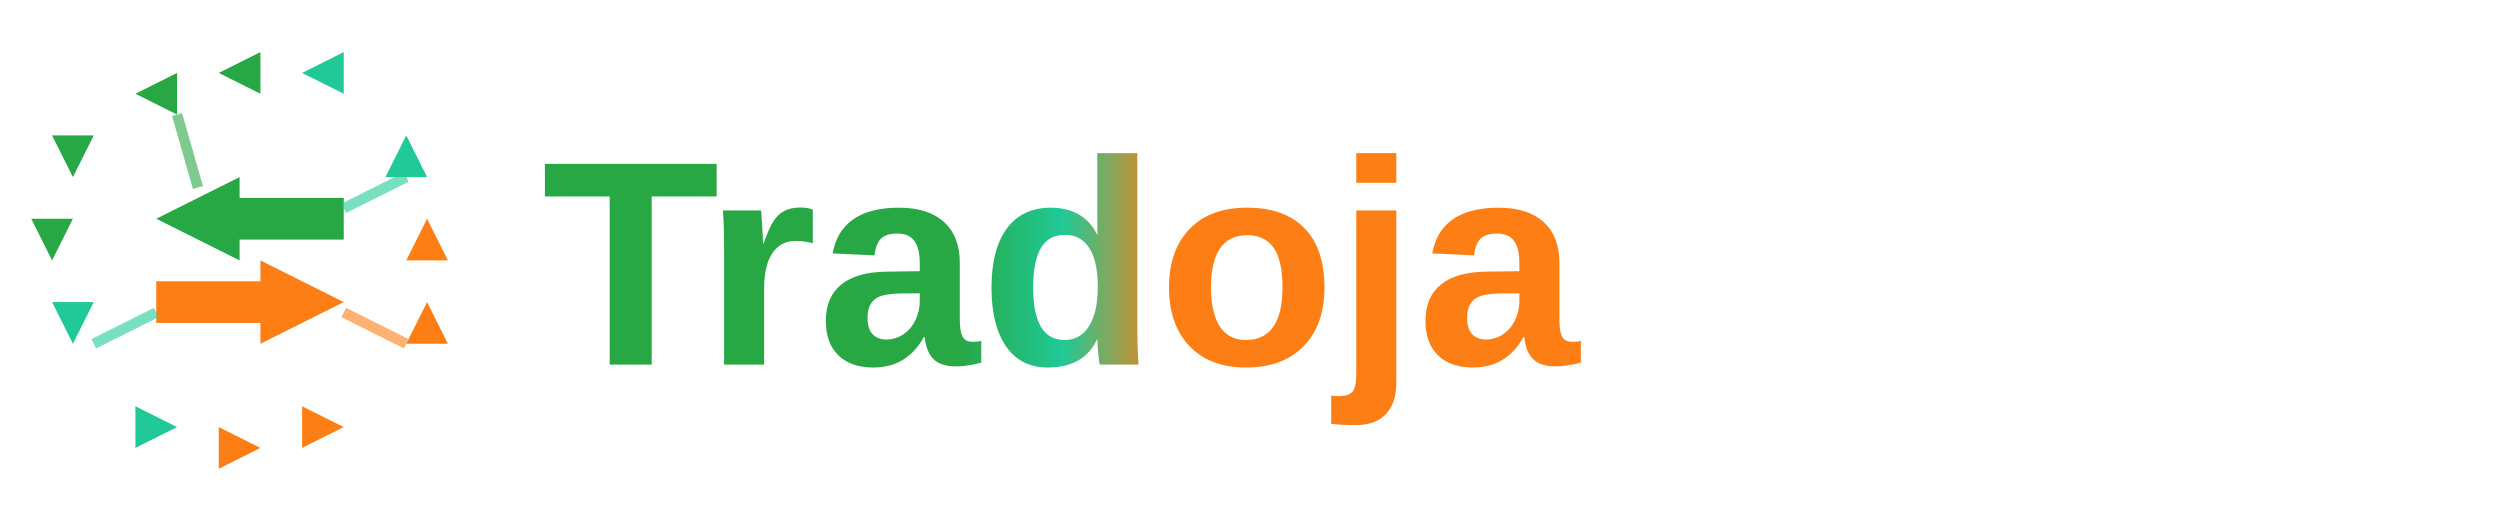
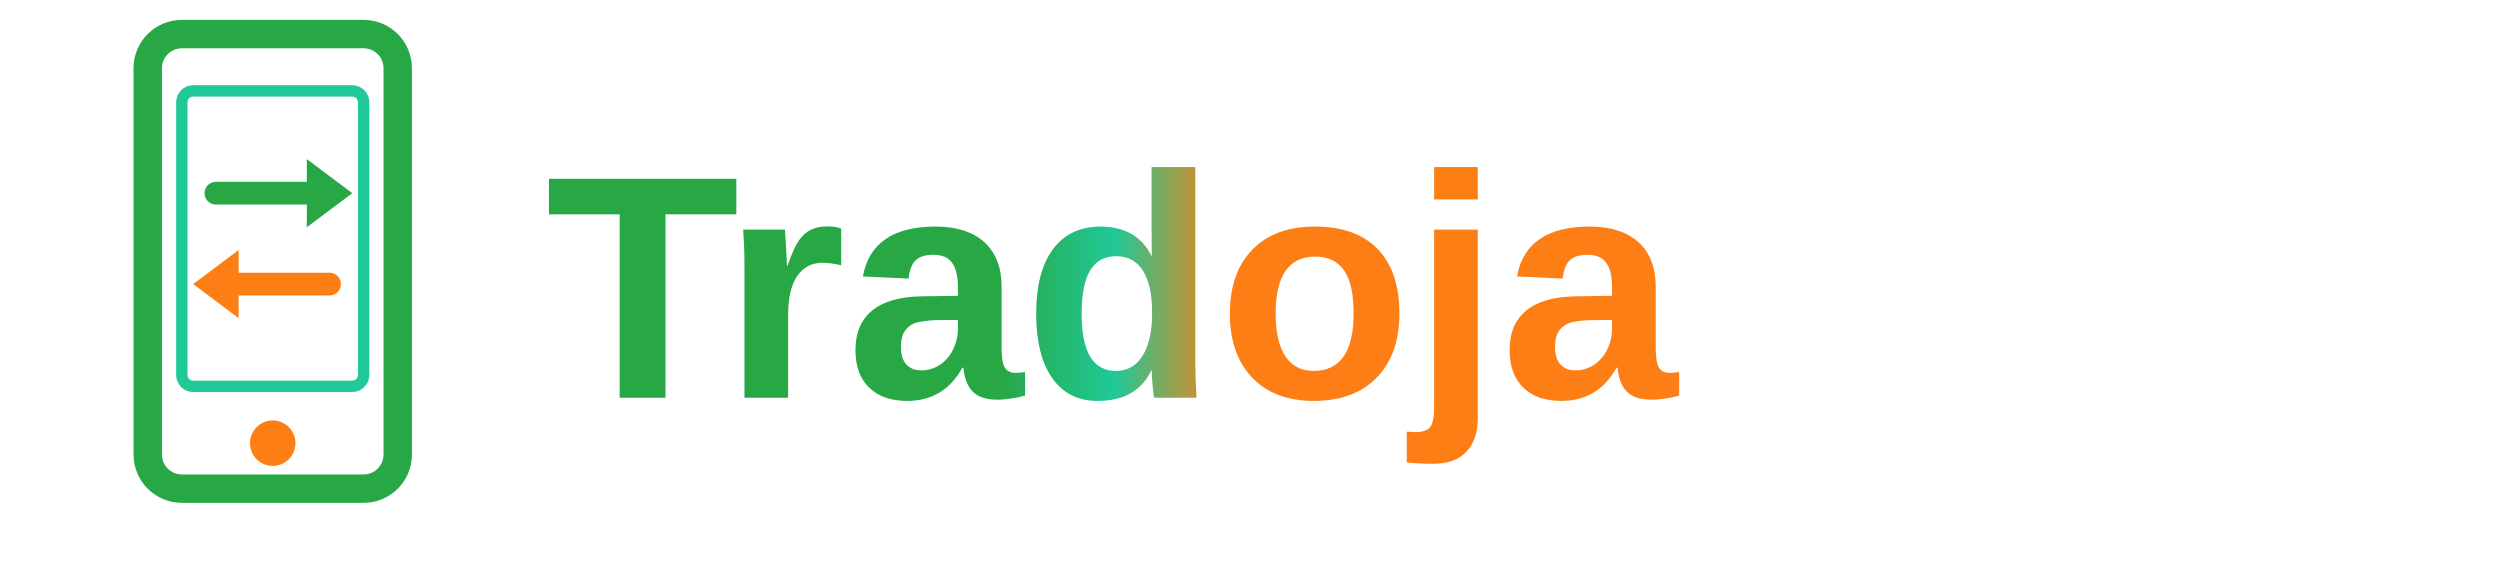
- <svg xmlns="http://www.w3.org/2000/svg" viewBox="0 0 240 50" width="240" height="50">
+ <svg xmlns="http://www.w3.org/2000/svg" viewBox="0 0 220 50" width="220" height="50">
  <defs>
    <linearGradient id="greenOrangeMain" x1="0%" y1="0%" x2="100%" y2="0%">
      <stop offset="0%" style="stop-color:#28a745;stop-opacity:1" />
      <stop offset="40%" style="stop-color:#28a745;stop-opacity:1" />
      <stop offset="50%" style="stop-color:#20c997;stop-opacity:1" />
      <stop offset="60%" style="stop-color:#fd7e14;stop-opacity:1" />
      <stop offset="100%" style="stop-color:#fd7e14;stop-opacity:1" />
    </linearGradient>
  </defs>
-   <g transform="translate(5, 5)">
-     <polygon points="8,4 12,2 12,6" fill="#28a745" />
-     <polygon points="16,2 20,0 20,4" fill="#28a745" />
-     <polygon points="24,2 28,0 28,4" fill="#20c997" />
-     <polygon points="34,8 36,12 32,12" fill="#20c997" />
-     <polygon points="36,16 38,20 34,20" fill="#fd7e14" />
-     <polygon points="36,24 38,28 34,28" fill="#fd7e14" />
-     <polygon points="28,36 24,38 24,34" fill="#fd7e14" />
-     <polygon points="20,38 16,40 16,36" fill="#fd7e14" />
-     <polygon points="12,36 8,38 8,34" fill="#20c997" />
-     <polygon points="2,28 0,24 4,24" fill="#20c997" />
-     <polygon points="0,20 -2,16 2,16" fill="#28a745" />
-     <polygon points="2,12 0,8 4,8" fill="#28a745" />
-     <path d="M10,16 L18,12 L18,14 L28,14 L28,18 L18,18 L18,20 Z" fill="#28a745" />
-     <path d="M28,24 L20,28 L20,26 L10,26 L10,22 L20,22 L20,20 Z" fill="#fd7e14" />
-     <line x1="12" y1="6" x2="14" y2="13" stroke="#28a745" stroke-width="1" opacity="0.6" />
-     <line x1="34" y1="12" x2="28" y2="15" stroke="#20c997" stroke-width="1" opacity="0.6" />
-     <line x1="34" y1="28" x2="28" y2="25" stroke="#fd7e14" stroke-width="1" opacity="0.6" />
-     <line x1="4" y1="28" x2="10" y2="25" stroke="#20c997" stroke-width="1" opacity="0.6" />
+   <g transform="translate(8, 3)">
+     <rect x="5" y="0" width="22" height="40" rx="3" ry="3" fill="none" stroke="#28a745" stroke-width="2.5" />
+     <rect x="8" y="5" width="16" height="26" rx="1" fill="none" stroke="#20c997" stroke-width="1" />
+     <circle cx="16" cy="36" r="2" fill="#fd7e14" />
+     <path d="M11,14 L21,14" stroke="#28a745" stroke-width="2" stroke-linecap="round" />
+     <polygon points="19,11 23,14 19,17" fill="#28a745" />
+     <path d="M21,22 L11,22" stroke="#fd7e14" stroke-width="2" stroke-linecap="round" />
+     <polygon points="13,19 9,22 13,25" fill="#fd7e14" />
  </g>
-   <text x="52" y="35" font-family="Arial, sans-serif" font-size="28" font-weight="bold" fill="url(#greenOrangeMain)">
+   <text x="48" y="35" font-family="Arial, sans-serif" font-size="28" font-weight="bold" fill="url(#greenOrangeMain)">
    Tradoja
  </text>
</svg>
